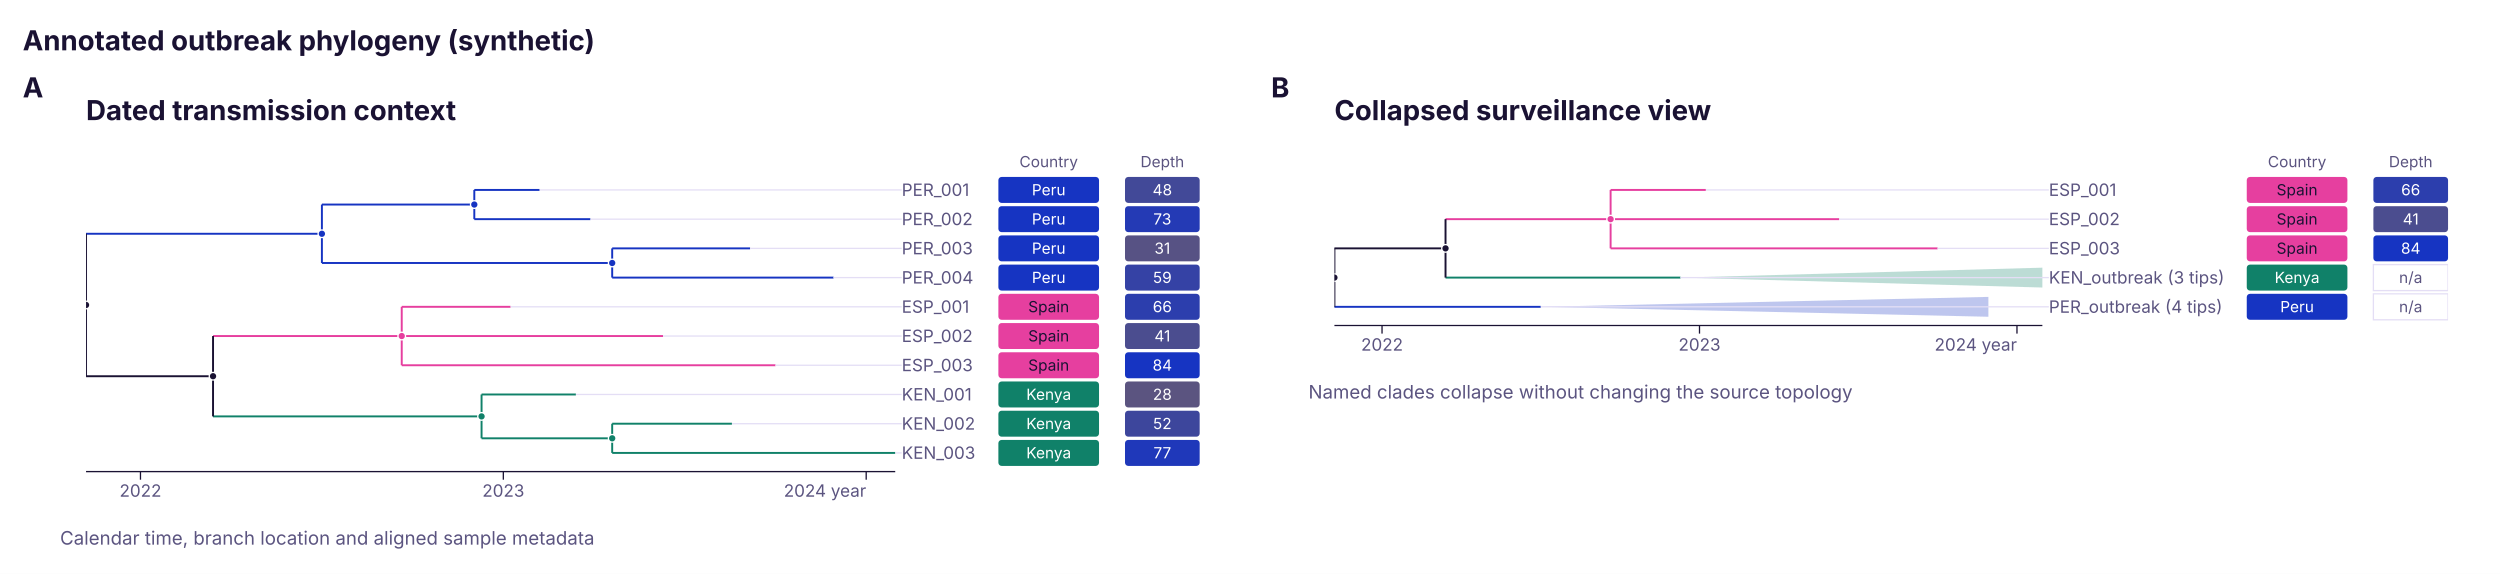
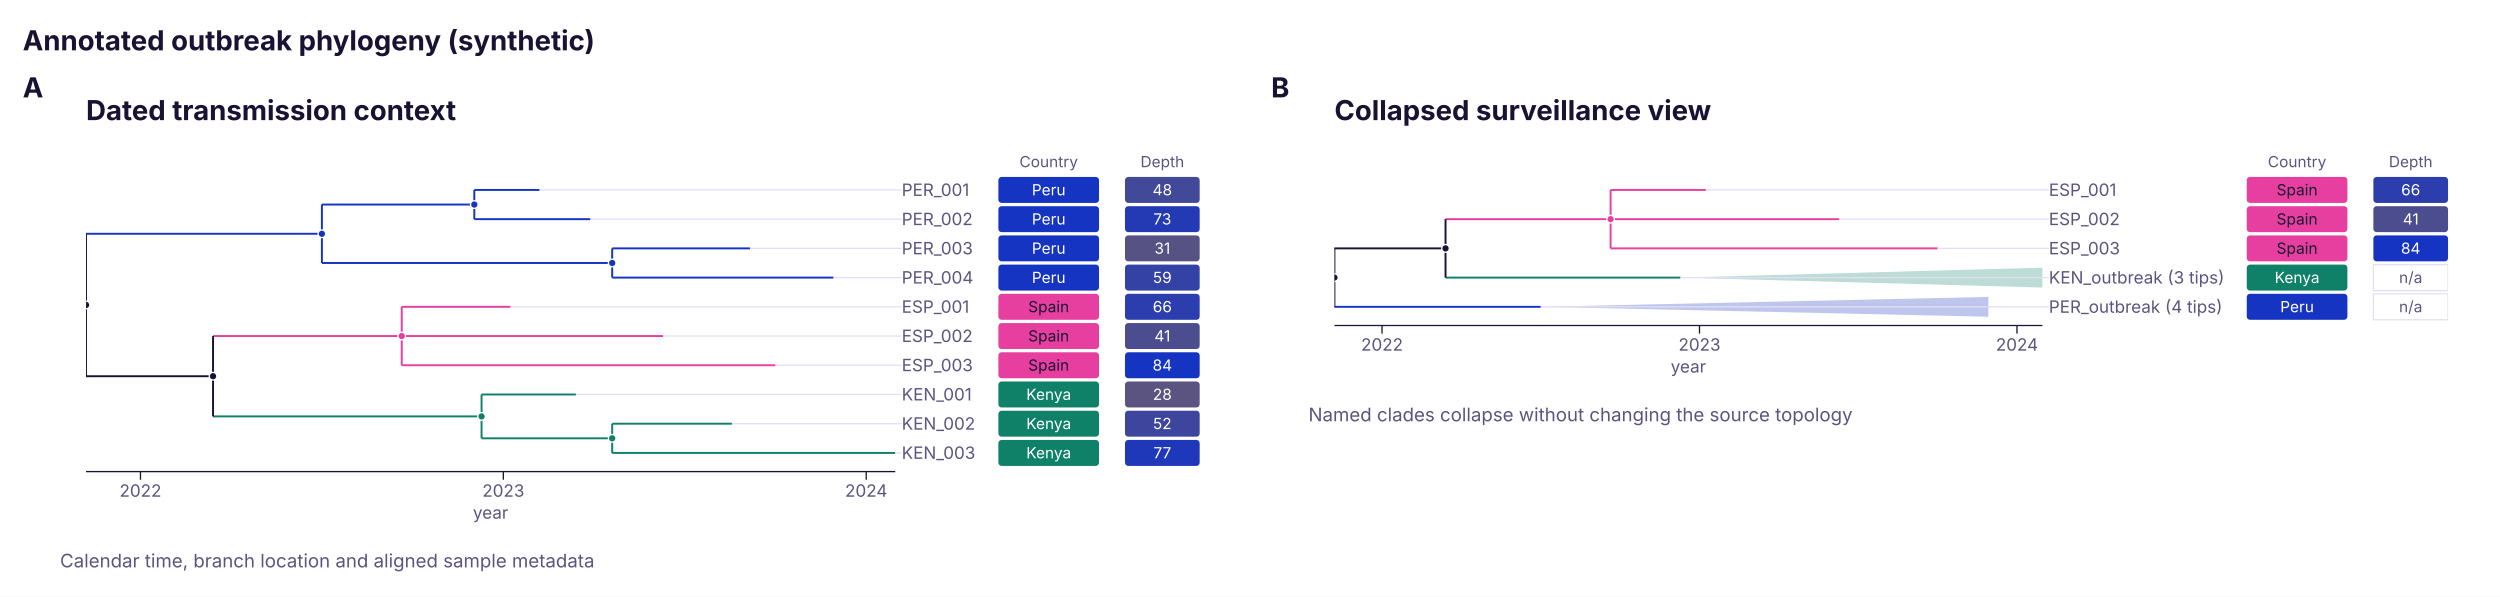
- <svg xmlns="http://www.w3.org/2000/svg" width="1540" height="353.5" viewBox="0 0 1540 353.5" font-family="Inter, Liberation Sans, Arial, Helvetica, sans-serif" role="img" aria-labelledby="karyon-title karyon-desc">
-   <rect x="0" y="0" width="1540" height="353.5" fill="#ffffff" />
+ <svg xmlns="http://www.w3.org/2000/svg" width="1540" height="367.5" viewBox="0 0 1540 367.5" font-family="Inter, Liberation Sans, Arial, Helvetica, sans-serif" role="img" aria-labelledby="karyon-title karyon-desc">
+   <rect x="0" y="0" width="1540" height="367.5" fill="#ffffff" />
  <g transform="translate(37 43) scale(1)">
-     <svg width="720" height="281" viewBox="0 0 720 281" font-family="Inter, Liberation Sans, Arial, Helvetica, sans-serif">
+     <svg width="720" height="295" viewBox="0 0 720 295" font-family="Inter, Liberation Sans, Arial, Helvetica, sans-serif">
      <defs>
        <clipPath id="p0-karyon-clip-0">
-           <rect x="16" y="43" width="686" height="224" />
+           <rect x="16" y="43" width="686" height="238" />
        </clipPath>
      </defs>
-       <rect x="0" y="0" width="720" height="281" fill="#ffffff" />
+       <rect x="0" y="0" width="720" height="295" fill="#ffffff" />
      <text x="16" y="31" fill="#1a1233" font-size="17" text-anchor="start" font-weight="bold">Dated transmission context</text>
      <g clip-path="url(#p0-karyon-clip-0)">
        <g>
          <line x1="16" y1="101" x2="161.29" y2="101" stroke="#1634c2" stroke-width="1.2" />
        </g>
        <g>
          <line x1="161.29" y1="83" x2="255.169" y2="83" stroke="#1634c2" stroke-width="1.2" />
        </g>
        <g>
          <line x1="255.169" y1="74" x2="295.404" y2="74" stroke="#1634c2" stroke-width="1.2" />
        </g>
        <g>
          <line x1="255.169" y1="92" x2="326.697" y2="92" stroke="#1634c2" stroke-width="1.2" />
        </g>
        <g>
          <line x1="161.29" y1="119" x2="340.108" y2="119" stroke="#1634c2" stroke-width="1.2" />
        </g>
        <g>
          <line x1="340.108" y1="110" x2="425.047" y2="110" stroke="#1634c2" stroke-width="1.2" />
        </g>
        <g>
          <line x1="340.108" y1="128" x2="476.457" y2="128" stroke="#1634c2" stroke-width="1.2" />
        </g>
        <line x1="16" y1="188.75" x2="94.233" y2="188.75" stroke="#1a1233" stroke-width="1.2" />
        <g>
          <line x1="94.233" y1="164" x2="210.465" y2="164" stroke="#e63f9f" stroke-width="1.2" />
        </g>
        <g>
          <line x1="210.465" y1="146" x2="277.522" y2="146" stroke="#e63f9f" stroke-width="1.2" />
        </g>
        <g>
          <line x1="210.465" y1="164" x2="371.401" y2="164" stroke="#e63f9f" stroke-width="1.2" />
        </g>
        <g>
          <line x1="210.465" y1="182" x2="440.693" y2="182" stroke="#e63f9f" stroke-width="1.2" />
        </g>
        <g>
          <line x1="94.233" y1="213.5" x2="259.64" y2="213.5" stroke="#108169" stroke-width="1.2" />
        </g>
        <g>
          <line x1="259.64" y1="200" x2="317.756" y2="200" stroke="#108169" stroke-width="1.2" />
        </g>
        <g>
          <line x1="259.64" y1="227" x2="340.108" y2="227" stroke="#108169" stroke-width="1.2" />
        </g>
        <g>
          <line x1="340.108" y1="218" x2="413.871" y2="218" stroke="#108169" stroke-width="1.2" />
        </g>
        <g>
          <line x1="340.108" y1="236" x2="514.456" y2="236" stroke="#108169" stroke-width="1.2" />
        </g>
        <line x1="16" y1="101" x2="16" y2="188.75" stroke="#1a1233" stroke-width="1.2" />
        <circle cx="16" cy="144.875" r="2.75" fill="#ffffff" />
        <circle cx="16" cy="144.875" r="1.95" fill="#1a1233" />
        <g>
          <line x1="161.29" y1="83" x2="161.29" y2="119" stroke="#1634c2" stroke-width="1.2" />
        </g>
        <circle cx="161.29" cy="101" r="2.75" fill="#ffffff" />
        <circle cx="161.29" cy="101" r="1.95" fill="#1634c2" />
        <g>
          <line x1="255.169" y1="74" x2="255.169" y2="92" stroke="#1634c2" stroke-width="1.2" />
        </g>
        <circle cx="255.169" cy="83" r="2.75" fill="#ffffff" />
        <circle cx="255.169" cy="83" r="1.95" fill="#1634c2" />
        <g>
          <line x1="340.108" y1="110" x2="340.108" y2="128" stroke="#1634c2" stroke-width="1.2" />
        </g>
        <circle cx="340.108" cy="119" r="2.75" fill="#ffffff" />
        <circle cx="340.108" cy="119" r="1.95" fill="#1634c2" />
        <line x1="94.233" y1="164" x2="94.233" y2="213.5" stroke="#1a1233" stroke-width="1.2" />
        <circle cx="94.233" cy="188.75" r="2.75" fill="#ffffff" />
        <circle cx="94.233" cy="188.75" r="1.95" fill="#1a1233" />
        <g>
          <line x1="210.465" y1="146" x2="210.465" y2="182" stroke="#e63f9f" stroke-width="1.2" />
        </g>
        <circle cx="210.465" cy="164" r="2.75" fill="#ffffff" />
        <circle cx="210.465" cy="164" r="1.95" fill="#e63f9f" />
        <g>
          <line x1="259.64" y1="200" x2="259.64" y2="227" stroke="#108169" stroke-width="1.2" />
        </g>
        <circle cx="259.64" cy="213.5" r="2.75" fill="#ffffff" />
        <circle cx="259.64" cy="213.5" r="1.95" fill="#108169" />
        <g>
          <line x1="340.108" y1="218" x2="340.108" y2="236" stroke="#108169" stroke-width="1.2" />
        </g>
        <circle cx="340.108" cy="227" r="2.75" fill="#ffffff" />
        <circle cx="340.108" cy="227" r="1.95" fill="#108169" />
        <line x1="295.404" y1="74" x2="518.456" y2="74" stroke="#e4def5" stroke-width="0.8" />
        <text x="518.456" y="77.675" fill="#5b5480" font-size="10.5" text-anchor="start">PER_001</text>
        <line x1="326.697" y1="92" x2="518.456" y2="92" stroke="#e4def5" stroke-width="0.8" />
        <text x="518.456" y="95.675" fill="#5b5480" font-size="10.5" text-anchor="start">PER_002</text>
        <line x1="425.047" y1="110" x2="518.456" y2="110" stroke="#e4def5" stroke-width="0.8" />
        <text x="518.456" y="113.675" fill="#5b5480" font-size="10.5" text-anchor="start">PER_003</text>
        <line x1="476.457" y1="128" x2="518.456" y2="128" stroke="#e4def5" stroke-width="0.8" />
        <text x="518.456" y="131.675" fill="#5b5480" font-size="10.5" text-anchor="start">PER_004</text>
        <line x1="277.522" y1="146" x2="518.456" y2="146" stroke="#e4def5" stroke-width="0.8" />
        <text x="518.456" y="149.675" fill="#5b5480" font-size="10.5" text-anchor="start">ESP_001</text>
        <line x1="371.401" y1="164" x2="518.456" y2="164" stroke="#e4def5" stroke-width="0.8" />
        <text x="518.456" y="167.675" fill="#5b5480" font-size="10.5" text-anchor="start">ESP_002</text>
        <line x1="440.693" y1="182" x2="518.456" y2="182" stroke="#e4def5" stroke-width="0.8" />
        <text x="518.456" y="185.675" fill="#5b5480" font-size="10.5" text-anchor="start">ESP_003</text>
        <line x1="317.756" y1="200" x2="518.456" y2="200" stroke="#e4def5" stroke-width="0.8" />
        <text x="518.456" y="203.675" fill="#5b5480" font-size="10.5" text-anchor="start">KEN_001</text>
        <line x1="413.871" y1="218" x2="518.456" y2="218" stroke="#e4def5" stroke-width="0.8" />
        <text x="518.456" y="221.675" fill="#5b5480" font-size="10.5" text-anchor="start">KEN_002</text>
        <line x1="514.456" y1="236" x2="518.456" y2="236" stroke="#e4def5" stroke-width="0.8" />
        <text x="518.456" y="239.675" fill="#5b5480" font-size="10.5" text-anchor="start">KEN_003</text>
        <text x="609" y="60" fill="#5b5480" font-size="9.5" text-anchor="middle">Country</text>
        <g>
          <rect x="578" y="66" width="62" height="16" rx="2" fill="#1634c2" />
          <text x="609" y="77.325" fill="#ffffff" font-size="9.5" text-anchor="middle">Peru</text>
        </g>
        <g>
          <rect x="578" y="84" width="62" height="16" rx="2" fill="#1634c2" />
          <text x="609" y="95.325" fill="#ffffff" font-size="9.5" text-anchor="middle">Peru</text>
        </g>
        <g>
          <rect x="578" y="102" width="62" height="16" rx="2" fill="#1634c2" />
          <text x="609" y="113.325" fill="#ffffff" font-size="9.5" text-anchor="middle">Peru</text>
        </g>
        <g>
          <rect x="578" y="120" width="62" height="16" rx="2" fill="#1634c2" />
          <text x="609" y="131.325" fill="#ffffff" font-size="9.5" text-anchor="middle">Peru</text>
        </g>
        <g>
          <rect x="578" y="138" width="62" height="16" rx="2" fill="#e63f9f" />
          <text x="609" y="149.325" fill="#1a1233" font-size="9.5" text-anchor="middle">Spain</text>
        </g>
        <g>
          <rect x="578" y="156" width="62" height="16" rx="2" fill="#e63f9f" />
          <text x="609" y="167.325" fill="#1a1233" font-size="9.5" text-anchor="middle">Spain</text>
        </g>
        <g>
          <rect x="578" y="174" width="62" height="16" rx="2" fill="#e63f9f" />
          <text x="609" y="185.325" fill="#1a1233" font-size="9.5" text-anchor="middle">Spain</text>
        </g>
        <g>
          <rect x="578" y="192" width="62" height="16" rx="2" fill="#108169" />
          <text x="609" y="203.325" fill="#ffffff" font-size="9.5" text-anchor="middle">Kenya</text>
        </g>
        <g>
          <rect x="578" y="210" width="62" height="16" rx="2" fill="#108169" />
          <text x="609" y="221.325" fill="#ffffff" font-size="9.5" text-anchor="middle">Kenya</text>
        </g>
        <g>
          <rect x="578" y="228" width="62" height="16" rx="2" fill="#108169" />
          <text x="609" y="239.325" fill="#ffffff" font-size="9.5" text-anchor="middle">Kenya</text>
        </g>
        <text x="679" y="60" fill="#5b5480" font-size="9.5" text-anchor="middle">Depth</text>
        <g>
          <rect x="656" y="66" width="46" height="16" rx="2" fill="#424998" />
          <text x="679" y="77.325" fill="#ffffff" font-size="9.5" text-anchor="middle">48</text>
        </g>
        <g>
          <rect x="656" y="84" width="46" height="16" rx="2" fill="#243ab5" />
          <text x="679" y="95.325" fill="#ffffff" font-size="9.5" text-anchor="middle">73</text>
        </g>
        <g>
          <rect x="656" y="102" width="46" height="16" rx="2" fill="#575284" />
          <text x="679" y="113.325" fill="#ffffff" font-size="9.5" text-anchor="middle">31</text>
        </g>
        <g>
          <rect x="656" y="120" width="46" height="16" rx="2" fill="#3542a5" />
          <text x="679" y="131.325" fill="#ffffff" font-size="9.5" text-anchor="middle">59</text>
        </g>
        <g>
          <rect x="656" y="138" width="46" height="16" rx="2" fill="#2c3ead" />
          <text x="679" y="149.325" fill="#ffffff" font-size="9.5" text-anchor="middle">66</text>
        </g>
        <g>
          <rect x="656" y="156" width="46" height="16" rx="2" fill="#4b4d8f" />
          <text x="679" y="167.325" fill="#ffffff" font-size="9.5" text-anchor="middle">41</text>
        </g>
        <g>
          <rect x="656" y="174" width="46" height="16" rx="2" fill="#1634c2" />
          <text x="679" y="185.325" fill="#ffffff" font-size="9.5" text-anchor="middle">84</text>
        </g>
        <g>
          <rect x="656" y="192" width="46" height="16" rx="2" fill="#5b5480" />
          <text x="679" y="203.325" fill="#ffffff" font-size="9.5" text-anchor="middle">28</text>
        </g>
        <g>
          <rect x="656" y="210" width="46" height="16" rx="2" fill="#3d469c" />
          <text x="679" y="221.325" fill="#ffffff" font-size="9.5" text-anchor="middle">52</text>
        </g>
        <g>
          <rect x="656" y="228" width="46" height="16" rx="2" fill="#1f38ba" />
          <text x="679" y="239.325" fill="#ffffff" font-size="9.5" text-anchor="middle">77</text>
        </g>
        <line x1="16" y1="247.5" x2="514.456" y2="247.5" stroke="#1a1233" stroke-width="0.8" />
        <line x1="49.528" y1="247.5" x2="49.528" y2="252.5" stroke="#1a1233" stroke-width="0.8" />
        <text x="49.528" y="263" fill="#5b5480" font-size="10.5" text-anchor="middle">2022</text>
        <line x1="273.051" y1="247.5" x2="273.051" y2="252.5" stroke="#1a1233" stroke-width="0.8" />
        <text x="273.051" y="263" fill="#5b5480" font-size="10.5" text-anchor="middle">2023</text>
        <line x1="496.574" y1="247.5" x2="496.574" y2="252.5" stroke="#1a1233" stroke-width="0.8" />
-         <text x="496.574" y="263" fill="#5b5480" font-size="10.5" text-anchor="end">2024 year</text>
+         <text x="496.574" y="263" fill="#5b5480" font-size="10.5" text-anchor="middle">2024</text>
+         <text x="265.228" y="276.5" fill="#5b5480" font-size="10.5" text-anchor="middle">year</text>
      </g>
    </svg>
  </g>
  <g transform="translate(806 43) scale(1)">
-     <svg width="720" height="191" viewBox="0 0 720 191" font-family="Inter, Liberation Sans, Arial, Helvetica, sans-serif">
+     <svg width="720" height="205" viewBox="0 0 720 205" font-family="Inter, Liberation Sans, Arial, Helvetica, sans-serif">
      <defs>
        <clipPath id="p1-karyon-clip-0">
-           <rect x="16" y="43" width="686" height="134" />
+           <rect x="16" y="43" width="686" height="148" />
        </clipPath>
      </defs>
-       <rect x="0" y="0" width="720" height="191" fill="#ffffff" />
+       <rect x="0" y="0" width="720" height="205" fill="#ffffff" />
      <text x="16" y="31" fill="#1a1233" font-size="17" text-anchor="start" font-weight="bold">Collapsed surveillance view</text>
      <g clip-path="url(#p1-karyon-clip-0)">
        <g>
          <line x1="16" y1="146" x2="143.113" y2="146" stroke="#1634c2" stroke-width="1.2" />
        </g>
        <line x1="16" y1="110" x2="84.446" y2="110" stroke="#1a1233" stroke-width="1.2" />
        <g>
          <line x1="84.446" y1="92" x2="186.136" y2="92" stroke="#e63f9f" stroke-width="1.2" />
        </g>
        <g>
          <line x1="186.136" y1="74" x2="244.804" y2="74" stroke="#e63f9f" stroke-width="1.2" />
        </g>
        <g>
          <line x1="186.136" y1="92" x2="326.939" y2="92" stroke="#e63f9f" stroke-width="1.2" />
        </g>
        <g>
          <line x1="186.136" y1="110" x2="387.562" y2="110" stroke="#e63f9f" stroke-width="1.2" />
        </g>
        <g>
          <line x1="84.446" y1="128" x2="229.159" y2="128" stroke="#108169" stroke-width="1.2" />
        </g>
        <line x1="16" y1="110" x2="16" y2="146" stroke="#1a1233" stroke-width="1.2" />
        <circle cx="16" cy="128" r="2.75" fill="#ffffff" />
        <circle cx="16" cy="128" r="1.95" fill="#1a1233" />
        <line x1="84.446" y1="92" x2="84.446" y2="128" stroke="#1a1233" stroke-width="1.2" />
        <circle cx="84.446" cy="110" r="2.75" fill="#ffffff" />
        <circle cx="84.446" cy="110" r="1.95" fill="#1a1233" />
        <g>
          <line x1="186.136" y1="74" x2="186.136" y2="110" stroke="#e63f9f" stroke-width="1.2" />
        </g>
        <circle cx="186.136" cy="92" r="2.75" fill="#ffffff" />
        <circle cx="186.136" cy="92" r="1.95" fill="#e63f9f" />
        <g>
          <path d="M 229.159 128 L 452.097 121.88 L 452.097 134.12 Z" fill="#108169" fill-opacity="0.28" />
        </g>
        <g>
          <path d="M 143.113 146 L 418.851 139.88 L 418.851 152.12 Z" fill="#1634c2" fill-opacity="0.28" />
        </g>
        <line x1="244.804" y1="74" x2="456.097" y2="74" stroke="#e4def5" stroke-width="0.8" />
        <text x="456.097" y="77.675" fill="#5b5480" font-size="10.5" text-anchor="start">ESP_001</text>
        <line x1="326.939" y1="92" x2="456.097" y2="92" stroke="#e4def5" stroke-width="0.8" />
        <text x="456.097" y="95.675" fill="#5b5480" font-size="10.5" text-anchor="start">ESP_002</text>
        <line x1="387.562" y1="110" x2="456.097" y2="110" stroke="#e4def5" stroke-width="0.8" />
        <text x="456.097" y="113.675" fill="#5b5480" font-size="10.5" text-anchor="start">ESP_003</text>
        <line x1="229.159" y1="128" x2="456.097" y2="128" stroke="#e4def5" stroke-width="0.8" />
        <text x="456.097" y="131.675" fill="#5b5480" font-size="10.5" text-anchor="start">KEN_outbreak (3 tips)</text>
        <line x1="143.113" y1="146" x2="456.097" y2="146" stroke="#e4def5" stroke-width="0.8" />
        <text x="456.097" y="149.675" fill="#5b5480" font-size="10.5" text-anchor="start">PER_outbreak (4 tips)</text>
        <text x="609" y="60" fill="#5b5480" font-size="9.5" text-anchor="middle">Country</text>
        <g>
          <rect x="578" y="66" width="62" height="16" rx="2" fill="#e63f9f" />
          <text x="609" y="77.325" fill="#1a1233" font-size="9.5" text-anchor="middle">Spain</text>
        </g>
        <g>
          <rect x="578" y="84" width="62" height="16" rx="2" fill="#e63f9f" />
          <text x="609" y="95.325" fill="#1a1233" font-size="9.5" text-anchor="middle">Spain</text>
        </g>
        <g>
          <rect x="578" y="102" width="62" height="16" rx="2" fill="#e63f9f" />
          <text x="609" y="113.325" fill="#1a1233" font-size="9.5" text-anchor="middle">Spain</text>
        </g>
        <g>
          <rect x="578" y="120" width="62" height="16" rx="2" fill="#108169" />
          <text x="609" y="131.325" fill="#ffffff" font-size="9.5" text-anchor="middle">Kenya</text>
        </g>
        <g>
          <rect x="578" y="138" width="62" height="16" rx="2" fill="#1634c2" />
          <text x="609" y="149.325" fill="#ffffff" font-size="9.5" text-anchor="middle">Peru</text>
        </g>
        <text x="679" y="60" fill="#5b5480" font-size="9.5" text-anchor="middle">Depth</text>
        <g>
          <rect x="656" y="66" width="46" height="16" rx="2" fill="#2c3ead" />
          <text x="679" y="77.325" fill="#ffffff" font-size="9.5" text-anchor="middle">66</text>
        </g>
        <g>
          <rect x="656" y="84" width="46" height="16" rx="2" fill="#4b4d8f" />
          <text x="679" y="95.325" fill="#ffffff" font-size="9.5" text-anchor="middle">41</text>
        </g>
        <g>
          <rect x="656" y="102" width="46" height="16" rx="2" fill="#1634c2" />
          <text x="679" y="113.325" fill="#ffffff" font-size="9.5" text-anchor="middle">84</text>
        </g>
        <g>
          <rect x="656" y="120" width="46" height="16" fill="none" stroke="#e4def5" stroke-width="0.8" />
          <text x="679" y="131.325" fill="#5b5480" font-size="9.5" text-anchor="middle">n/a</text>
        </g>
        <g>
          <rect x="656" y="138" width="46" height="16" fill="none" stroke="#e4def5" stroke-width="0.8" />
          <text x="679" y="149.325" fill="#5b5480" font-size="9.5" text-anchor="middle">n/a</text>
        </g>
        <line x1="16" y1="157.5" x2="452.097" y2="157.5" stroke="#1a1233" stroke-width="0.8" />
        <line x1="45.334" y1="157.5" x2="45.334" y2="162.5" stroke="#1a1233" stroke-width="0.8" />
        <text x="45.334" y="173" fill="#5b5480" font-size="10.5" text-anchor="middle">2022</text>
        <line x1="240.893" y1="157.5" x2="240.893" y2="162.5" stroke="#1a1233" stroke-width="0.8" />
        <text x="240.893" y="173" fill="#5b5480" font-size="10.5" text-anchor="middle">2023</text>
        <line x1="436.452" y1="157.5" x2="436.452" y2="162.5" stroke="#1a1233" stroke-width="0.8" />
-         <text x="436.452" y="173" fill="#5b5480" font-size="10.5" text-anchor="end">2024 year</text>
+         <text x="436.452" y="173" fill="#5b5480" font-size="10.5" text-anchor="middle">2024</text>
+         <text x="234.048" y="186.5" fill="#5b5480" font-size="10.5" text-anchor="middle">year</text>
      </g>
    </svg>
  </g>
  <text x="14" y="31" fill="#1a1233" font-size="17" text-anchor="start" font-weight="bold">Annotated outbreak phylogeny (synthetic)</text>
  <text x="14" y="60" fill="#1a1233" font-size="17" text-anchor="start" font-weight="bold">A</text>
-   <text x="37" y="335.5" fill="#5b5480" font-size="11.5" text-anchor="start">Calendar time, branch location and aligned sample metadata</text>
+   <text x="37" y="349.5" fill="#5b5480" font-size="11.5" text-anchor="start">Calendar time, branch location and aligned sample metadata</text>
  <text x="783" y="60" fill="#1a1233" font-size="17" text-anchor="start" font-weight="bold">B</text>
-   <text x="806" y="245.5" fill="#5b5480" font-size="11.5" text-anchor="start">Named clades collapse without changing the source topology</text>
+   <text x="806" y="259.5" fill="#5b5480" font-size="11.5" text-anchor="start">Named clades collapse without changing the source topology</text>
</svg>
